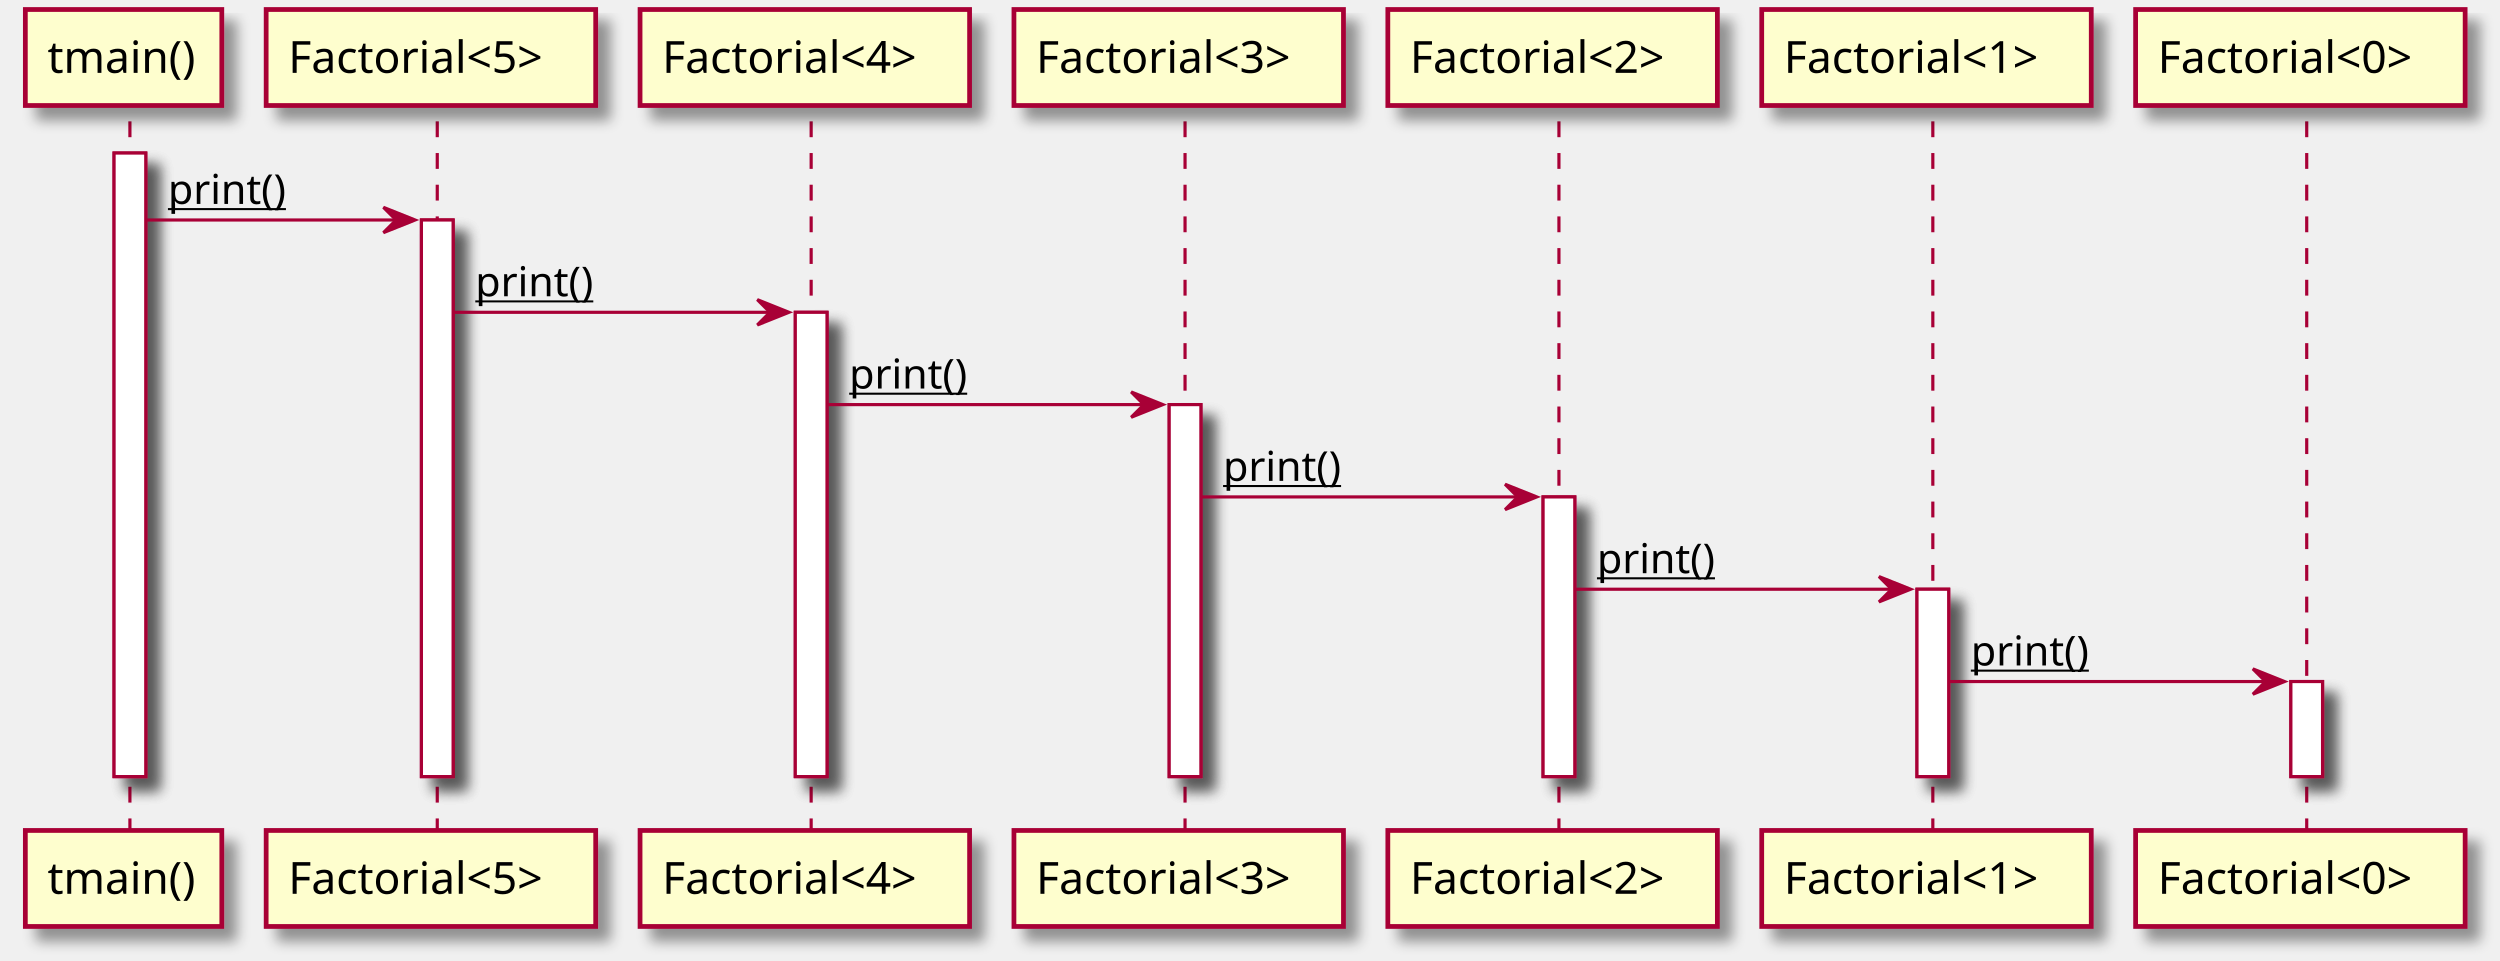
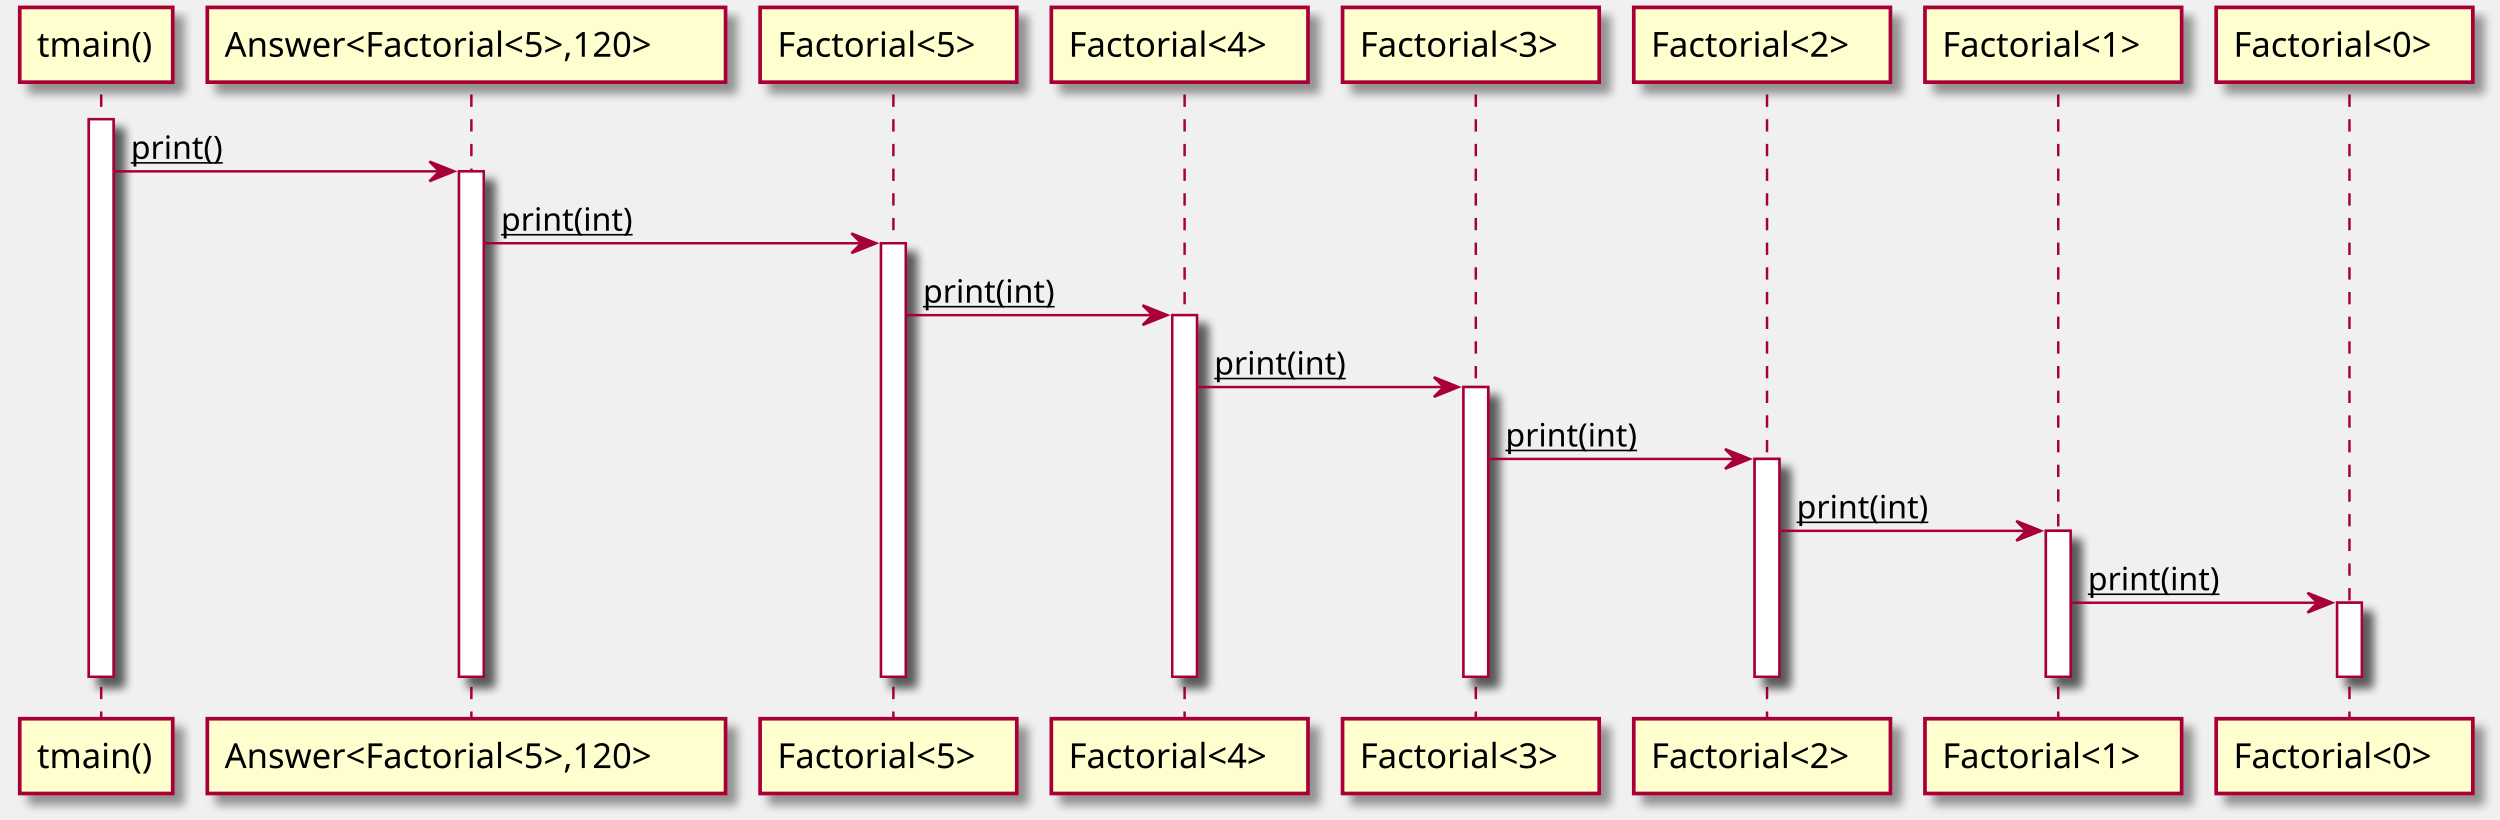
- <svg xmlns="http://www.w3.org/2000/svg" contentScriptType="application/ecmascript" contentStyleType="text/css" height="303px" preserveAspectRatio="none" style="width:789px;height:303px;" version="1.1" viewBox="0 0 789 303" width="789px" zoomAndPan="magnify">
+ <svg xmlns="http://www.w3.org/2000/svg" xmlns:xlink="http://www.w3.org/1999/xlink" contentScriptType="application/ecmascript" contentStyleType="text/css" height="332px" preserveAspectRatio="none" style="width:1013px;height:332px;" version="1.1" viewBox="0 0 1013 332" width="1013px" zoomAndPan="magnify">
  <defs>
-     <filter height="300%" id="ffu07sfg8yo5p" width="300%" x="-1" y="-1">
+     <filter height="300%" id="fom8a32qcc2kk" width="300%" x="-1" y="-1">
      <feGaussianBlur result="blurOut" stdDeviation="2.0" />
      <feColorMatrix in="blurOut" result="blurOut2" type="matrix" values="0 0 0 0 0 0 0 0 0 0 0 0 0 0 0 0 0 0 .4 0" />
      <feOffset dx="4.0" dy="4.0" in="blurOut2" result="blurOut3" />
      <feBlend in="SourceGraphic" in2="blurOut3" mode="normal" />
    </filter>
    <style type="text/css">a:hover { text-decoration: underline; }</style>
  </defs>
  <g>
-     <rect fill="#FFFFFF" filter="url(#ffu07sfg8yo5p)" height="196.797" style="stroke: #A80036; stroke-width: 1.0;" width="10" x="36" y="48.297" />
-     <rect fill="#FFFFFF" filter="url(#ffu07sfg8yo5p)" height="175.664" style="stroke: #A80036; stroke-width: 1.0;" width="10" x="133" y="69.43" />
-     <rect fill="#FFFFFF" filter="url(#ffu07sfg8yo5p)" height="146.531" style="stroke: #A80036; stroke-width: 1.0;" width="10" x="251" y="98.562" />
-     <rect fill="#FFFFFF" filter="url(#ffu07sfg8yo5p)" height="117.398" style="stroke: #A80036; stroke-width: 1.0;" width="10" x="369" y="127.695" />
-     <rect fill="#FFFFFF" filter="url(#ffu07sfg8yo5p)" height="88.266" style="stroke: #A80036; stroke-width: 1.0;" width="10" x="487" y="156.828" />
-     <rect fill="#FFFFFF" filter="url(#ffu07sfg8yo5p)" height="59.133" style="stroke: #A80036; stroke-width: 1.0;" width="10" x="605" y="185.961" />
-     <rect fill="#FFFFFF" filter="url(#ffu07sfg8yo5p)" height="30" style="stroke: #A80036; stroke-width: 1.0;" width="10" x="723" y="215.094" />
-     <line style="stroke: #A80036; stroke-width: 1.0; stroke-dasharray: 5.0,5.0;" x1="41" x2="41" y1="38.297" y2="263.094" />
-     <line style="stroke: #A80036; stroke-width: 1.0; stroke-dasharray: 5.0,5.0;" x1="138" x2="138" y1="38.297" y2="263.094" />
-     <line style="stroke: #A80036; stroke-width: 1.0; stroke-dasharray: 5.0,5.0;" x1="256" x2="256" y1="38.297" y2="263.094" />
-     <line style="stroke: #A80036; stroke-width: 1.0; stroke-dasharray: 5.0,5.0;" x1="374" x2="374" y1="38.297" y2="263.094" />
-     <line style="stroke: #A80036; stroke-width: 1.0; stroke-dasharray: 5.0,5.0;" x1="492" x2="492" y1="38.297" y2="263.094" />
-     <line style="stroke: #A80036; stroke-width: 1.0; stroke-dasharray: 5.0,5.0;" x1="610" x2="610" y1="38.297" y2="263.094" />
-     <line style="stroke: #A80036; stroke-width: 1.0; stroke-dasharray: 5.0,5.0;" x1="728" x2="728" y1="38.297" y2="263.094" />
-     <rect fill="#FEFECE" filter="url(#ffu07sfg8yo5p)" height="30.297" style="stroke: #A80036; stroke-width: 1.5;" width="62" x="8" y="3" />
-     <text fill="#000000" font-family="sans-serif" font-size="14" lengthAdjust="spacingAndGlyphs" textLength="48" x="15" y="22.995">tmain()</text>
-     <rect fill="#FEFECE" filter="url(#ffu07sfg8yo5p)" height="30.297" style="stroke: #A80036; stroke-width: 1.5;" width="62" x="8" y="262.094" />
-     <text fill="#000000" font-family="sans-serif" font-size="14" lengthAdjust="spacingAndGlyphs" textLength="48" x="15" y="282.089">tmain()</text>
-     <rect fill="#FEFECE" filter="url(#ffu07sfg8yo5p)" height="30.297" style="stroke: #A80036; stroke-width: 1.5;" width="104" x="84" y="3" />
-     <text fill="#000000" font-family="sans-serif" font-size="14" lengthAdjust="spacingAndGlyphs" textLength="90" x="91" y="22.995">Factorial&lt;5&gt;</text>
-     <rect fill="#FEFECE" filter="url(#ffu07sfg8yo5p)" height="30.297" style="stroke: #A80036; stroke-width: 1.5;" width="104" x="84" y="262.094" />
-     <text fill="#000000" font-family="sans-serif" font-size="14" lengthAdjust="spacingAndGlyphs" textLength="90" x="91" y="282.089">Factorial&lt;5&gt;</text>
-     <rect fill="#FEFECE" filter="url(#ffu07sfg8yo5p)" height="30.297" style="stroke: #A80036; stroke-width: 1.5;" width="104" x="202" y="3" />
-     <text fill="#000000" font-family="sans-serif" font-size="14" lengthAdjust="spacingAndGlyphs" textLength="90" x="209" y="22.995">Factorial&lt;4&gt;</text>
-     <rect fill="#FEFECE" filter="url(#ffu07sfg8yo5p)" height="30.297" style="stroke: #A80036; stroke-width: 1.5;" width="104" x="202" y="262.094" />
-     <text fill="#000000" font-family="sans-serif" font-size="14" lengthAdjust="spacingAndGlyphs" textLength="90" x="209" y="282.089">Factorial&lt;4&gt;</text>
-     <rect fill="#FEFECE" filter="url(#ffu07sfg8yo5p)" height="30.297" style="stroke: #A80036; stroke-width: 1.5;" width="104" x="320" y="3" />
-     <text fill="#000000" font-family="sans-serif" font-size="14" lengthAdjust="spacingAndGlyphs" textLength="90" x="327" y="22.995">Factorial&lt;3&gt;</text>
-     <rect fill="#FEFECE" filter="url(#ffu07sfg8yo5p)" height="30.297" style="stroke: #A80036; stroke-width: 1.5;" width="104" x="320" y="262.094" />
-     <text fill="#000000" font-family="sans-serif" font-size="14" lengthAdjust="spacingAndGlyphs" textLength="90" x="327" y="282.089">Factorial&lt;3&gt;</text>
-     <rect fill="#FEFECE" filter="url(#ffu07sfg8yo5p)" height="30.297" style="stroke: #A80036; stroke-width: 1.5;" width="104" x="438" y="3" />
-     <text fill="#000000" font-family="sans-serif" font-size="14" lengthAdjust="spacingAndGlyphs" textLength="90" x="445" y="22.995">Factorial&lt;2&gt;</text>
-     <rect fill="#FEFECE" filter="url(#ffu07sfg8yo5p)" height="30.297" style="stroke: #A80036; stroke-width: 1.5;" width="104" x="438" y="262.094" />
-     <text fill="#000000" font-family="sans-serif" font-size="14" lengthAdjust="spacingAndGlyphs" textLength="90" x="445" y="282.089">Factorial&lt;2&gt;</text>
-     <rect fill="#FEFECE" filter="url(#ffu07sfg8yo5p)" height="30.297" style="stroke: #A80036; stroke-width: 1.5;" width="104" x="556" y="3" />
-     <text fill="#000000" font-family="sans-serif" font-size="14" lengthAdjust="spacingAndGlyphs" textLength="90" x="563" y="22.995">Factorial&lt;1&gt;</text>
-     <rect fill="#FEFECE" filter="url(#ffu07sfg8yo5p)" height="30.297" style="stroke: #A80036; stroke-width: 1.5;" width="104" x="556" y="262.094" />
-     <text fill="#000000" font-family="sans-serif" font-size="14" lengthAdjust="spacingAndGlyphs" textLength="90" x="563" y="282.089">Factorial&lt;1&gt;</text>
-     <rect fill="#FEFECE" filter="url(#ffu07sfg8yo5p)" height="30.297" style="stroke: #A80036; stroke-width: 1.5;" width="104" x="674" y="3" />
-     <text fill="#000000" font-family="sans-serif" font-size="14" lengthAdjust="spacingAndGlyphs" textLength="90" x="681" y="22.995">Factorial&lt;0&gt;</text>
-     <rect fill="#FEFECE" filter="url(#ffu07sfg8yo5p)" height="30.297" style="stroke: #A80036; stroke-width: 1.5;" width="104" x="674" y="262.094" />
-     <text fill="#000000" font-family="sans-serif" font-size="14" lengthAdjust="spacingAndGlyphs" textLength="90" x="681" y="282.089">Factorial&lt;0&gt;</text>
-     <rect fill="#FFFFFF" filter="url(#ffu07sfg8yo5p)" height="196.797" style="stroke: #A80036; stroke-width: 1.0;" width="10" x="36" y="48.297" />
-     <rect fill="#FFFFFF" filter="url(#ffu07sfg8yo5p)" height="175.664" style="stroke: #A80036; stroke-width: 1.0;" width="10" x="133" y="69.43" />
-     <rect fill="#FFFFFF" filter="url(#ffu07sfg8yo5p)" height="146.531" style="stroke: #A80036; stroke-width: 1.0;" width="10" x="251" y="98.562" />
-     <rect fill="#FFFFFF" filter="url(#ffu07sfg8yo5p)" height="117.398" style="stroke: #A80036; stroke-width: 1.0;" width="10" x="369" y="127.695" />
-     <rect fill="#FFFFFF" filter="url(#ffu07sfg8yo5p)" height="88.266" style="stroke: #A80036; stroke-width: 1.0;" width="10" x="487" y="156.828" />
-     <rect fill="#FFFFFF" filter="url(#ffu07sfg8yo5p)" height="59.133" style="stroke: #A80036; stroke-width: 1.0;" width="10" x="605" y="185.961" />
-     <rect fill="#FFFFFF" filter="url(#ffu07sfg8yo5p)" height="30" style="stroke: #A80036; stroke-width: 1.0;" width="10" x="723" y="215.094" />
-     <polygon fill="#A80036" points="121,65.43,131,69.43,121,73.43,125,69.43" style="stroke: #A80036; stroke-width: 1.0;" />
-     <line style="stroke: #A80036; stroke-width: 1.0;" x1="46" x2="127" y1="69.43" y2="69.43" />
-     <text fill="#000000" font-family="sans-serif" font-size="13" lengthAdjust="spacingAndGlyphs" text-decoration="underline" textLength="39" x="53" y="64.364">print()</text>
-     <polygon fill="#A80036" points="239,94.562,249,98.562,239,102.562,243,98.562" style="stroke: #A80036; stroke-width: 1.0;" />
-     <line style="stroke: #A80036; stroke-width: 1.0;" x1="143" x2="245" y1="98.562" y2="98.562" />
-     <text fill="#000000" font-family="sans-serif" font-size="13" lengthAdjust="spacingAndGlyphs" text-decoration="underline" textLength="39" x="150" y="93.497">print()</text>
-     <polygon fill="#A80036" points="357,123.695,367,127.695,357,131.695,361,127.695" style="stroke: #A80036; stroke-width: 1.0;" />
-     <line style="stroke: #A80036; stroke-width: 1.0;" x1="261" x2="363" y1="127.695" y2="127.695" />
-     <text fill="#000000" font-family="sans-serif" font-size="13" lengthAdjust="spacingAndGlyphs" text-decoration="underline" textLength="39" x="268" y="122.629">print()</text>
-     <polygon fill="#A80036" points="475,152.828,485,156.828,475,160.828,479,156.828" style="stroke: #A80036; stroke-width: 1.0;" />
-     <line style="stroke: #A80036; stroke-width: 1.0;" x1="379" x2="481" y1="156.828" y2="156.828" />
-     <text fill="#000000" font-family="sans-serif" font-size="13" lengthAdjust="spacingAndGlyphs" text-decoration="underline" textLength="39" x="386" y="151.762">print()</text>
-     <polygon fill="#A80036" points="593,181.961,603,185.961,593,189.961,597,185.961" style="stroke: #A80036; stroke-width: 1.0;" />
-     <line style="stroke: #A80036; stroke-width: 1.0;" x1="497" x2="599" y1="185.961" y2="185.961" />
-     <text fill="#000000" font-family="sans-serif" font-size="13" lengthAdjust="spacingAndGlyphs" text-decoration="underline" textLength="39" x="504" y="180.895">print()</text>
-     <polygon fill="#A80036" points="711,211.094,721,215.094,711,219.094,715,215.094" style="stroke: #A80036; stroke-width: 1.0;" />
-     <line style="stroke: #A80036; stroke-width: 1.0;" x1="615" x2="717" y1="215.094" y2="215.094" />
-     <text fill="#000000" font-family="sans-serif" font-size="13" lengthAdjust="spacingAndGlyphs" text-decoration="underline" textLength="39" x="622" y="210.028">print()</text>
+     <rect fill="#FFFFFF" filter="url(#fom8a32qcc2kk)" height="225.93" style="stroke: #A80036; stroke-width: 1.0;" width="10" x="36" y="48.297" />
+     <rect fill="#FFFFFF" filter="url(#fom8a32qcc2kk)" height="204.797" style="stroke: #A80036; stroke-width: 1.0;" width="10" x="186" y="69.43" />
+     <rect fill="#FFFFFF" filter="url(#fom8a32qcc2kk)" height="175.664" style="stroke: #A80036; stroke-width: 1.0;" width="10" x="357" y="98.562" />
+     <rect fill="#FFFFFF" filter="url(#fom8a32qcc2kk)" height="146.531" style="stroke: #A80036; stroke-width: 1.0;" width="10" x="475" y="127.695" />
+     <rect fill="#FFFFFF" filter="url(#fom8a32qcc2kk)" height="117.398" style="stroke: #A80036; stroke-width: 1.0;" width="10" x="593" y="156.828" />
+     <rect fill="#FFFFFF" filter="url(#fom8a32qcc2kk)" height="88.266" style="stroke: #A80036; stroke-width: 1.0;" width="10" x="711" y="185.961" />
+     <rect fill="#FFFFFF" filter="url(#fom8a32qcc2kk)" height="59.133" style="stroke: #A80036; stroke-width: 1.0;" width="10" x="829" y="215.094" />
+     <rect fill="#FFFFFF" filter="url(#fom8a32qcc2kk)" height="30" style="stroke: #A80036; stroke-width: 1.0;" width="10" x="947" y="244.227" />
+     <line style="stroke: #A80036; stroke-width: 1.0; stroke-dasharray: 5.0,5.0;" x1="41" x2="41" y1="38.297" y2="292.227" />
+     <line style="stroke: #A80036; stroke-width: 1.0; stroke-dasharray: 5.0,5.0;" x1="191" x2="191" y1="38.297" y2="292.227" />
+     <line style="stroke: #A80036; stroke-width: 1.0; stroke-dasharray: 5.0,5.0;" x1="362" x2="362" y1="38.297" y2="292.227" />
+     <line style="stroke: #A80036; stroke-width: 1.0; stroke-dasharray: 5.0,5.0;" x1="480" x2="480" y1="38.297" y2="292.227" />
+     <line style="stroke: #A80036; stroke-width: 1.0; stroke-dasharray: 5.0,5.0;" x1="598" x2="598" y1="38.297" y2="292.227" />
+     <line style="stroke: #A80036; stroke-width: 1.0; stroke-dasharray: 5.0,5.0;" x1="716" x2="716" y1="38.297" y2="292.227" />
+     <line style="stroke: #A80036; stroke-width: 1.0; stroke-dasharray: 5.0,5.0;" x1="834" x2="834" y1="38.297" y2="292.227" />
+     <line style="stroke: #A80036; stroke-width: 1.0; stroke-dasharray: 5.0,5.0;" x1="952" x2="952" y1="38.297" y2="292.227" />
+     <a href="https://github.com/bkryza/clang-uml/blob/310f3112324c69619e9b2f10e3749bc94c5994d2/tests/t20018/t20018.cc#L25" target="_top" title="tmain" xlink:actuate="onRequest" xlink:href="https://github.com/bkryza/clang-uml/blob/310f3112324c69619e9b2f10e3749bc94c5994d2/tests/t20018/t20018.cc#L25" xlink:show="new" xlink:title="tmain" xlink:type="simple">
+       <rect fill="#FEFECE" filter="url(#fom8a32qcc2kk)" height="30.297" style="stroke: #A80036; stroke-width: 1.5;" width="62" x="8" y="3" />
+       <text fill="#000000" font-family="sans-serif" font-size="14" lengthAdjust="spacingAndGlyphs" textLength="48" x="15" y="22.995">tmain()</text>
+       <rect fill="#FEFECE" filter="url(#fom8a32qcc2kk)" height="30.297" style="stroke: #A80036; stroke-width: 1.5;" width="62" x="8" y="291.227" />
+       <text fill="#000000" font-family="sans-serif" font-size="14" lengthAdjust="spacingAndGlyphs" textLength="48" x="15" y="311.222">tmain()</text>
+     </a>
+     <a href="https://github.com/bkryza/clang-uml/blob/310f3112324c69619e9b2f10e3749bc94c5994d2/tests/t20018/t20018.cc#L21" target="_top" title="Answer" xlink:actuate="onRequest" xlink:href="https://github.com/bkryza/clang-uml/blob/310f3112324c69619e9b2f10e3749bc94c5994d2/tests/t20018/t20018.cc#L21" xlink:show="new" xlink:title="Answer" xlink:type="simple">
+       <rect fill="#FEFECE" filter="url(#fom8a32qcc2kk)" height="30.297" style="stroke: #A80036; stroke-width: 1.5;" width="210" x="84" y="3" />
+       <text fill="#000000" font-family="sans-serif" font-size="14" lengthAdjust="spacingAndGlyphs" textLength="196" x="91" y="22.995">Answer&lt;Factorial&lt;5&gt;,120&gt;</text>
+       <rect fill="#FEFECE" filter="url(#fom8a32qcc2kk)" height="30.297" style="stroke: #A80036; stroke-width: 1.5;" width="210" x="84" y="291.227" />
+       <text fill="#000000" font-family="sans-serif" font-size="14" lengthAdjust="spacingAndGlyphs" textLength="196" x="91" y="311.222">Answer&lt;Factorial&lt;5&gt;,120&gt;</text>
+     </a>
+     <a href="https://github.com/bkryza/clang-uml/blob/310f3112324c69619e9b2f10e3749bc94c5994d2/tests/t20018/t20018.cc#L6" target="_top" title="Factorial" xlink:actuate="onRequest" xlink:href="https://github.com/bkryza/clang-uml/blob/310f3112324c69619e9b2f10e3749bc94c5994d2/tests/t20018/t20018.cc#L6" xlink:show="new" xlink:title="Factorial" xlink:type="simple">
+       <rect fill="#FEFECE" filter="url(#fom8a32qcc2kk)" height="30.297" style="stroke: #A80036; stroke-width: 1.5;" width="104" x="308" y="3" />
+       <text fill="#000000" font-family="sans-serif" font-size="14" lengthAdjust="spacingAndGlyphs" textLength="90" x="315" y="22.995">Factorial&lt;5&gt;</text>
+       <rect fill="#FEFECE" filter="url(#fom8a32qcc2kk)" height="30.297" style="stroke: #A80036; stroke-width: 1.5;" width="104" x="308" y="291.227" />
+       <text fill="#000000" font-family="sans-serif" font-size="14" lengthAdjust="spacingAndGlyphs" textLength="90" x="315" y="311.222">Factorial&lt;5&gt;</text>
+     </a>
+     <a href="https://github.com/bkryza/clang-uml/blob/310f3112324c69619e9b2f10e3749bc94c5994d2/tests/t20018/t20018.cc#L6" target="_top" title="Factorial" xlink:actuate="onRequest" xlink:href="https://github.com/bkryza/clang-uml/blob/310f3112324c69619e9b2f10e3749bc94c5994d2/tests/t20018/t20018.cc#L6" xlink:show="new" xlink:title="Factorial" xlink:type="simple">
+       <rect fill="#FEFECE" filter="url(#fom8a32qcc2kk)" height="30.297" style="stroke: #A80036; stroke-width: 1.5;" width="104" x="426" y="3" />
+       <text fill="#000000" font-family="sans-serif" font-size="14" lengthAdjust="spacingAndGlyphs" textLength="90" x="433" y="22.995">Factorial&lt;4&gt;</text>
+       <rect fill="#FEFECE" filter="url(#fom8a32qcc2kk)" height="30.297" style="stroke: #A80036; stroke-width: 1.5;" width="104" x="426" y="291.227" />
+       <text fill="#000000" font-family="sans-serif" font-size="14" lengthAdjust="spacingAndGlyphs" textLength="90" x="433" y="311.222">Factorial&lt;4&gt;</text>
+     </a>
+     <a href="https://github.com/bkryza/clang-uml/blob/310f3112324c69619e9b2f10e3749bc94c5994d2/tests/t20018/t20018.cc#L6" target="_top" title="Factorial" xlink:actuate="onRequest" xlink:href="https://github.com/bkryza/clang-uml/blob/310f3112324c69619e9b2f10e3749bc94c5994d2/tests/t20018/t20018.cc#L6" xlink:show="new" xlink:title="Factorial" xlink:type="simple">
+       <rect fill="#FEFECE" filter="url(#fom8a32qcc2kk)" height="30.297" style="stroke: #A80036; stroke-width: 1.5;" width="104" x="544" y="3" />
+       <text fill="#000000" font-family="sans-serif" font-size="14" lengthAdjust="spacingAndGlyphs" textLength="90" x="551" y="22.995">Factorial&lt;3&gt;</text>
+       <rect fill="#FEFECE" filter="url(#fom8a32qcc2kk)" height="30.297" style="stroke: #A80036; stroke-width: 1.5;" width="104" x="544" y="291.227" />
+       <text fill="#000000" font-family="sans-serif" font-size="14" lengthAdjust="spacingAndGlyphs" textLength="90" x="551" y="311.222">Factorial&lt;3&gt;</text>
+     </a>
+     <a href="https://github.com/bkryza/clang-uml/blob/310f3112324c69619e9b2f10e3749bc94c5994d2/tests/t20018/t20018.cc#L6" target="_top" title="Factorial" xlink:actuate="onRequest" xlink:href="https://github.com/bkryza/clang-uml/blob/310f3112324c69619e9b2f10e3749bc94c5994d2/tests/t20018/t20018.cc#L6" xlink:show="new" xlink:title="Factorial" xlink:type="simple">
+       <rect fill="#FEFECE" filter="url(#fom8a32qcc2kk)" height="30.297" style="stroke: #A80036; stroke-width: 1.5;" width="104" x="662" y="3" />
+       <text fill="#000000" font-family="sans-serif" font-size="14" lengthAdjust="spacingAndGlyphs" textLength="90" x="669" y="22.995">Factorial&lt;2&gt;</text>
+       <rect fill="#FEFECE" filter="url(#fom8a32qcc2kk)" height="30.297" style="stroke: #A80036; stroke-width: 1.5;" width="104" x="662" y="291.227" />
+       <text fill="#000000" font-family="sans-serif" font-size="14" lengthAdjust="spacingAndGlyphs" textLength="90" x="669" y="311.222">Factorial&lt;2&gt;</text>
+     </a>
+     <a href="https://github.com/bkryza/clang-uml/blob/310f3112324c69619e9b2f10e3749bc94c5994d2/tests/t20018/t20018.cc#L6" target="_top" title="Factorial" xlink:actuate="onRequest" xlink:href="https://github.com/bkryza/clang-uml/blob/310f3112324c69619e9b2f10e3749bc94c5994d2/tests/t20018/t20018.cc#L6" xlink:show="new" xlink:title="Factorial" xlink:type="simple">
+       <rect fill="#FEFECE" filter="url(#fom8a32qcc2kk)" height="30.297" style="stroke: #A80036; stroke-width: 1.5;" width="104" x="780" y="3" />
+       <text fill="#000000" font-family="sans-serif" font-size="14" lengthAdjust="spacingAndGlyphs" textLength="90" x="787" y="22.995">Factorial&lt;1&gt;</text>
+       <rect fill="#FEFECE" filter="url(#fom8a32qcc2kk)" height="30.297" style="stroke: #A80036; stroke-width: 1.5;" width="104" x="780" y="291.227" />
+       <text fill="#000000" font-family="sans-serif" font-size="14" lengthAdjust="spacingAndGlyphs" textLength="90" x="787" y="311.222">Factorial&lt;1&gt;</text>
+     </a>
+     <a href="https://github.com/bkryza/clang-uml/blob/310f3112324c69619e9b2f10e3749bc94c5994d2/tests/t20018/t20018.cc#L12" target="_top" title="Factorial" xlink:actuate="onRequest" xlink:href="https://github.com/bkryza/clang-uml/blob/310f3112324c69619e9b2f10e3749bc94c5994d2/tests/t20018/t20018.cc#L12" xlink:show="new" xlink:title="Factorial" xlink:type="simple">
+       <rect fill="#FEFECE" filter="url(#fom8a32qcc2kk)" height="30.297" style="stroke: #A80036; stroke-width: 1.5;" width="104" x="898" y="3" />
+       <text fill="#000000" font-family="sans-serif" font-size="14" lengthAdjust="spacingAndGlyphs" textLength="90" x="905" y="22.995">Factorial&lt;0&gt;</text>
+       <rect fill="#FEFECE" filter="url(#fom8a32qcc2kk)" height="30.297" style="stroke: #A80036; stroke-width: 1.5;" width="104" x="898" y="291.227" />
+       <text fill="#000000" font-family="sans-serif" font-size="14" lengthAdjust="spacingAndGlyphs" textLength="90" x="905" y="311.222">Factorial&lt;0&gt;</text>
+     </a>
+     <rect fill="#FFFFFF" filter="url(#fom8a32qcc2kk)" height="225.93" style="stroke: #A80036; stroke-width: 1.0;" width="10" x="36" y="48.297" />
+     <rect fill="#FFFFFF" filter="url(#fom8a32qcc2kk)" height="204.797" style="stroke: #A80036; stroke-width: 1.0;" width="10" x="186" y="69.43" />
+     <rect fill="#FFFFFF" filter="url(#fom8a32qcc2kk)" height="175.664" style="stroke: #A80036; stroke-width: 1.0;" width="10" x="357" y="98.562" />
+     <rect fill="#FFFFFF" filter="url(#fom8a32qcc2kk)" height="146.531" style="stroke: #A80036; stroke-width: 1.0;" width="10" x="475" y="127.695" />
+     <rect fill="#FFFFFF" filter="url(#fom8a32qcc2kk)" height="117.398" style="stroke: #A80036; stroke-width: 1.0;" width="10" x="593" y="156.828" />
+     <rect fill="#FFFFFF" filter="url(#fom8a32qcc2kk)" height="88.266" style="stroke: #A80036; stroke-width: 1.0;" width="10" x="711" y="185.961" />
+     <rect fill="#FFFFFF" filter="url(#fom8a32qcc2kk)" height="59.133" style="stroke: #A80036; stroke-width: 1.0;" width="10" x="829" y="215.094" />
+     <rect fill="#FFFFFF" filter="url(#fom8a32qcc2kk)" height="30" style="stroke: #A80036; stroke-width: 1.0;" width="10" x="947" y="244.227" />
+     <a href="https://github.com/bkryza/clang-uml/blob/310f3112324c69619e9b2f10e3749bc94c5994d2/tests/t20018/t20018.cc#L25" target="_top" title="" xlink:actuate="onRequest" xlink:href="https://github.com/bkryza/clang-uml/blob/310f3112324c69619e9b2f10e3749bc94c5994d2/tests/t20018/t20018.cc#L25" xlink:show="new" xlink:title="" xlink:type="simple">
+       <polygon fill="#A80036" points="174,65.43,184,69.43,174,73.43,178,69.43" style="stroke: #A80036; stroke-width: 1.0;" />
+       <line style="stroke: #A80036; stroke-width: 1.0;" x1="46" x2="180" y1="69.43" y2="69.43" />
+       <text fill="#000000" font-family="sans-serif" font-size="13" lengthAdjust="spacingAndGlyphs" text-decoration="underline" textLength="39" x="53" y="64.364">print()</text>
+     </a>
+     <a href="https://github.com/bkryza/clang-uml/blob/310f3112324c69619e9b2f10e3749bc94c5994d2/tests/t20018/t20018.cc#L22" target="_top" title="" xlink:actuate="onRequest" xlink:href="https://github.com/bkryza/clang-uml/blob/310f3112324c69619e9b2f10e3749bc94c5994d2/tests/t20018/t20018.cc#L22" xlink:show="new" xlink:title="" xlink:type="simple">
+       <polygon fill="#A80036" points="345,94.562,355,98.562,345,102.562,349,98.562" style="stroke: #A80036; stroke-width: 1.0;" />
+       <line style="stroke: #A80036; stroke-width: 1.0;" x1="196" x2="351" y1="98.562" y2="98.562" />
+       <text fill="#000000" font-family="sans-serif" font-size="13" lengthAdjust="spacingAndGlyphs" text-decoration="underline" textLength="55" x="203" y="93.497">print(int)</text>
+     </a>
+     <a href="https://github.com/bkryza/clang-uml/blob/310f3112324c69619e9b2f10e3749bc94c5994d2/tests/t20018/t20018.cc#L9" target="_top" title="" xlink:actuate="onRequest" xlink:href="https://github.com/bkryza/clang-uml/blob/310f3112324c69619e9b2f10e3749bc94c5994d2/tests/t20018/t20018.cc#L9" xlink:show="new" xlink:title="" xlink:type="simple">
+       <polygon fill="#A80036" points="463,123.695,473,127.695,463,131.695,467,127.695" style="stroke: #A80036; stroke-width: 1.0;" />
+       <line style="stroke: #A80036; stroke-width: 1.0;" x1="367" x2="469" y1="127.695" y2="127.695" />
+       <text fill="#000000" font-family="sans-serif" font-size="13" lengthAdjust="spacingAndGlyphs" text-decoration="underline" textLength="55" x="374" y="122.629">print(int)</text>
+     </a>
+     <a href="https://github.com/bkryza/clang-uml/blob/310f3112324c69619e9b2f10e3749bc94c5994d2/tests/t20018/t20018.cc#L9" target="_top" title="" xlink:actuate="onRequest" xlink:href="https://github.com/bkryza/clang-uml/blob/310f3112324c69619e9b2f10e3749bc94c5994d2/tests/t20018/t20018.cc#L9" xlink:show="new" xlink:title="" xlink:type="simple">
+       <polygon fill="#A80036" points="581,152.828,591,156.828,581,160.828,585,156.828" style="stroke: #A80036; stroke-width: 1.0;" />
+       <line style="stroke: #A80036; stroke-width: 1.0;" x1="485" x2="587" y1="156.828" y2="156.828" />
+       <text fill="#000000" font-family="sans-serif" font-size="13" lengthAdjust="spacingAndGlyphs" text-decoration="underline" textLength="55" x="492" y="151.762">print(int)</text>
+     </a>
+     <a href="https://github.com/bkryza/clang-uml/blob/310f3112324c69619e9b2f10e3749bc94c5994d2/tests/t20018/t20018.cc#L9" target="_top" title="" xlink:actuate="onRequest" xlink:href="https://github.com/bkryza/clang-uml/blob/310f3112324c69619e9b2f10e3749bc94c5994d2/tests/t20018/t20018.cc#L9" xlink:show="new" xlink:title="" xlink:type="simple">
+       <polygon fill="#A80036" points="699,181.961,709,185.961,699,189.961,703,185.961" style="stroke: #A80036; stroke-width: 1.0;" />
+       <line style="stroke: #A80036; stroke-width: 1.0;" x1="603" x2="705" y1="185.961" y2="185.961" />
+       <text fill="#000000" font-family="sans-serif" font-size="13" lengthAdjust="spacingAndGlyphs" text-decoration="underline" textLength="55" x="610" y="180.895">print(int)</text>
+     </a>
+     <a href="https://github.com/bkryza/clang-uml/blob/310f3112324c69619e9b2f10e3749bc94c5994d2/tests/t20018/t20018.cc#L9" target="_top" title="" xlink:actuate="onRequest" xlink:href="https://github.com/bkryza/clang-uml/blob/310f3112324c69619e9b2f10e3749bc94c5994d2/tests/t20018/t20018.cc#L9" xlink:show="new" xlink:title="" xlink:type="simple">
+       <polygon fill="#A80036" points="817,211.094,827,215.094,817,219.094,821,215.094" style="stroke: #A80036; stroke-width: 1.0;" />
+       <line style="stroke: #A80036; stroke-width: 1.0;" x1="721" x2="823" y1="215.094" y2="215.094" />
+       <text fill="#000000" font-family="sans-serif" font-size="13" lengthAdjust="spacingAndGlyphs" text-decoration="underline" textLength="55" x="728" y="210.028">print(int)</text>
+     </a>
+     <a href="https://github.com/bkryza/clang-uml/blob/310f3112324c69619e9b2f10e3749bc94c5994d2/tests/t20018/t20018.cc#L9" target="_top" title="" xlink:actuate="onRequest" xlink:href="https://github.com/bkryza/clang-uml/blob/310f3112324c69619e9b2f10e3749bc94c5994d2/tests/t20018/t20018.cc#L9" xlink:show="new" xlink:title="" xlink:type="simple">
+       <polygon fill="#A80036" points="935,240.227,945,244.227,935,248.227,939,244.227" style="stroke: #A80036; stroke-width: 1.0;" />
+       <line style="stroke: #A80036; stroke-width: 1.0;" x1="839" x2="941" y1="244.227" y2="244.227" />
+       <text fill="#000000" font-family="sans-serif" font-size="13" lengthAdjust="spacingAndGlyphs" text-decoration="underline" textLength="55" x="846" y="239.161">print(int)</text>
+     </a>
  </g>
</svg>
